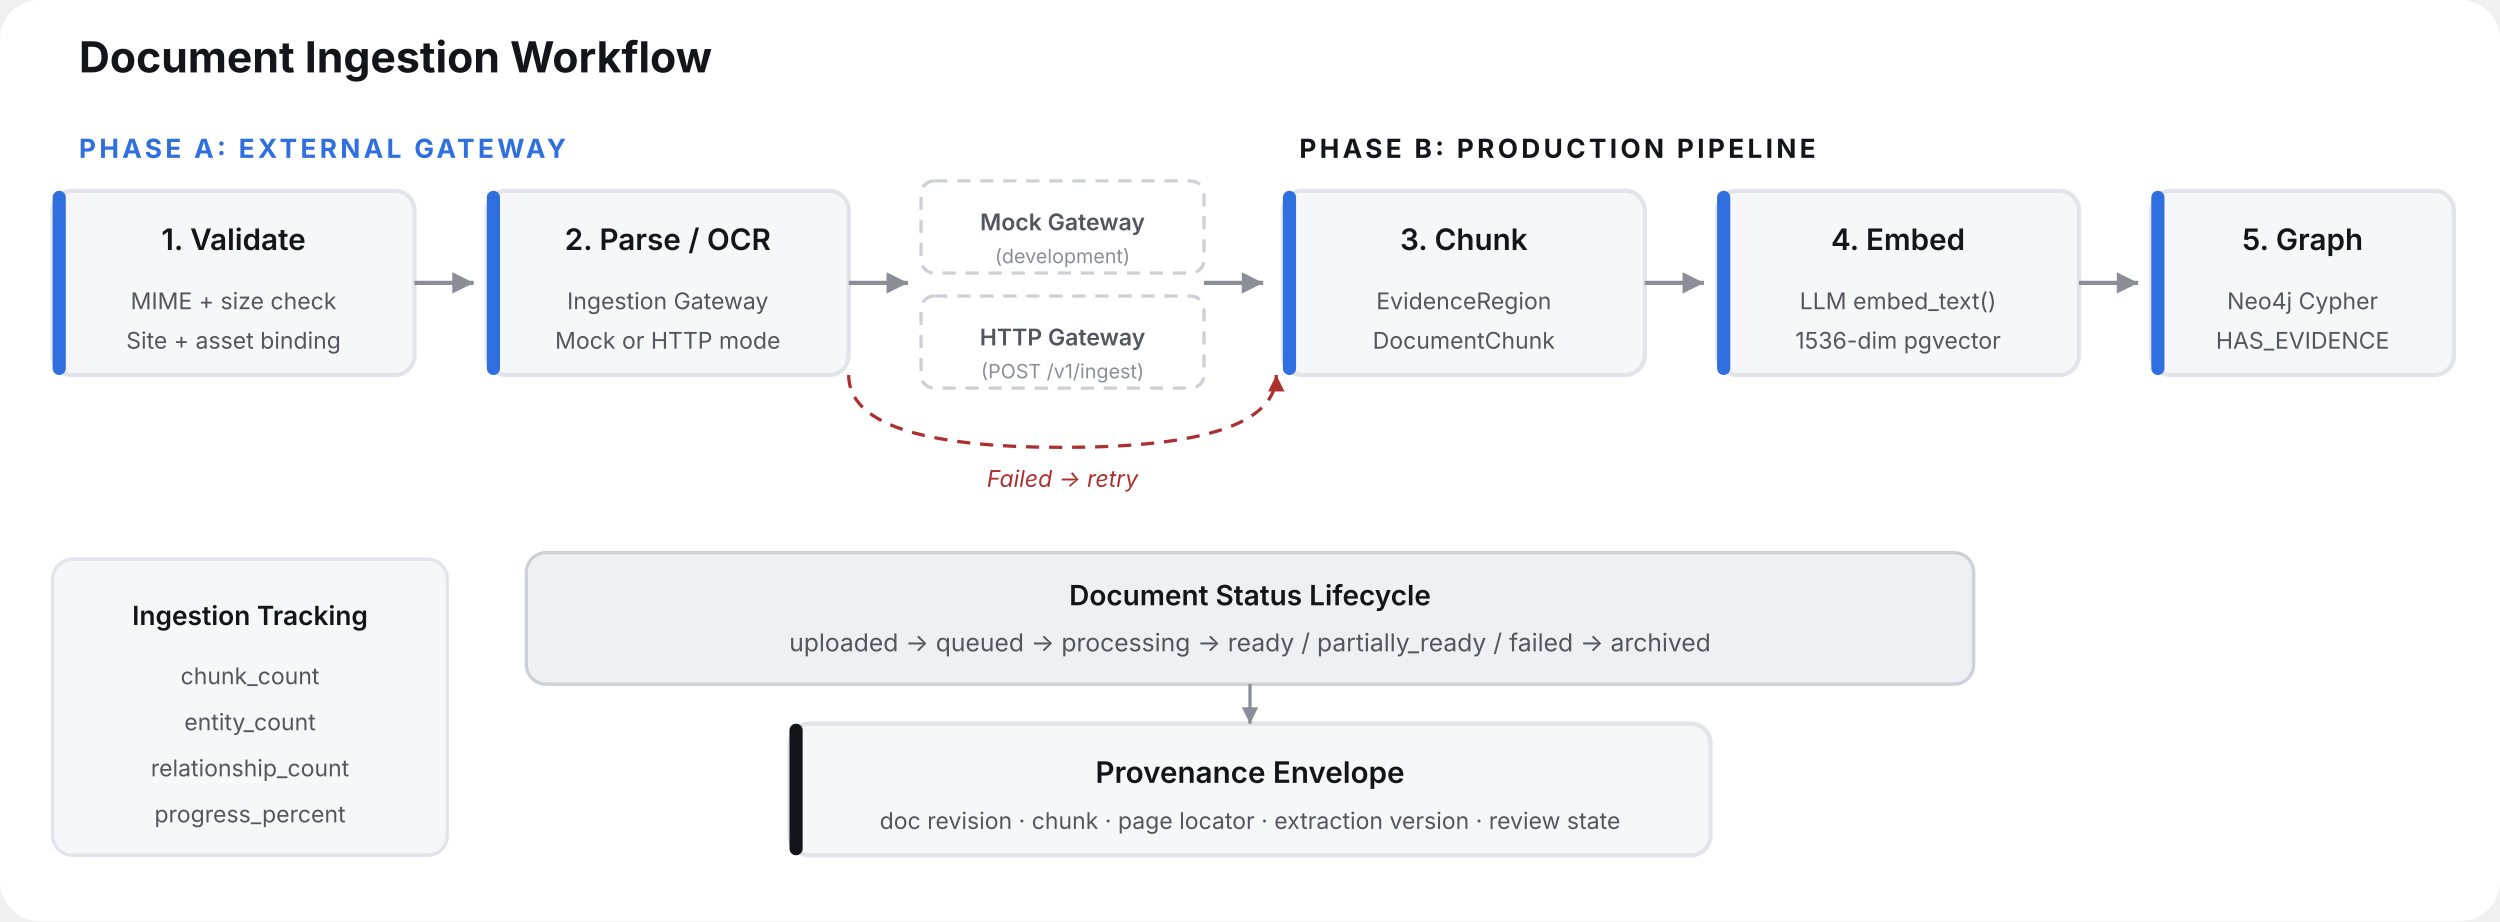
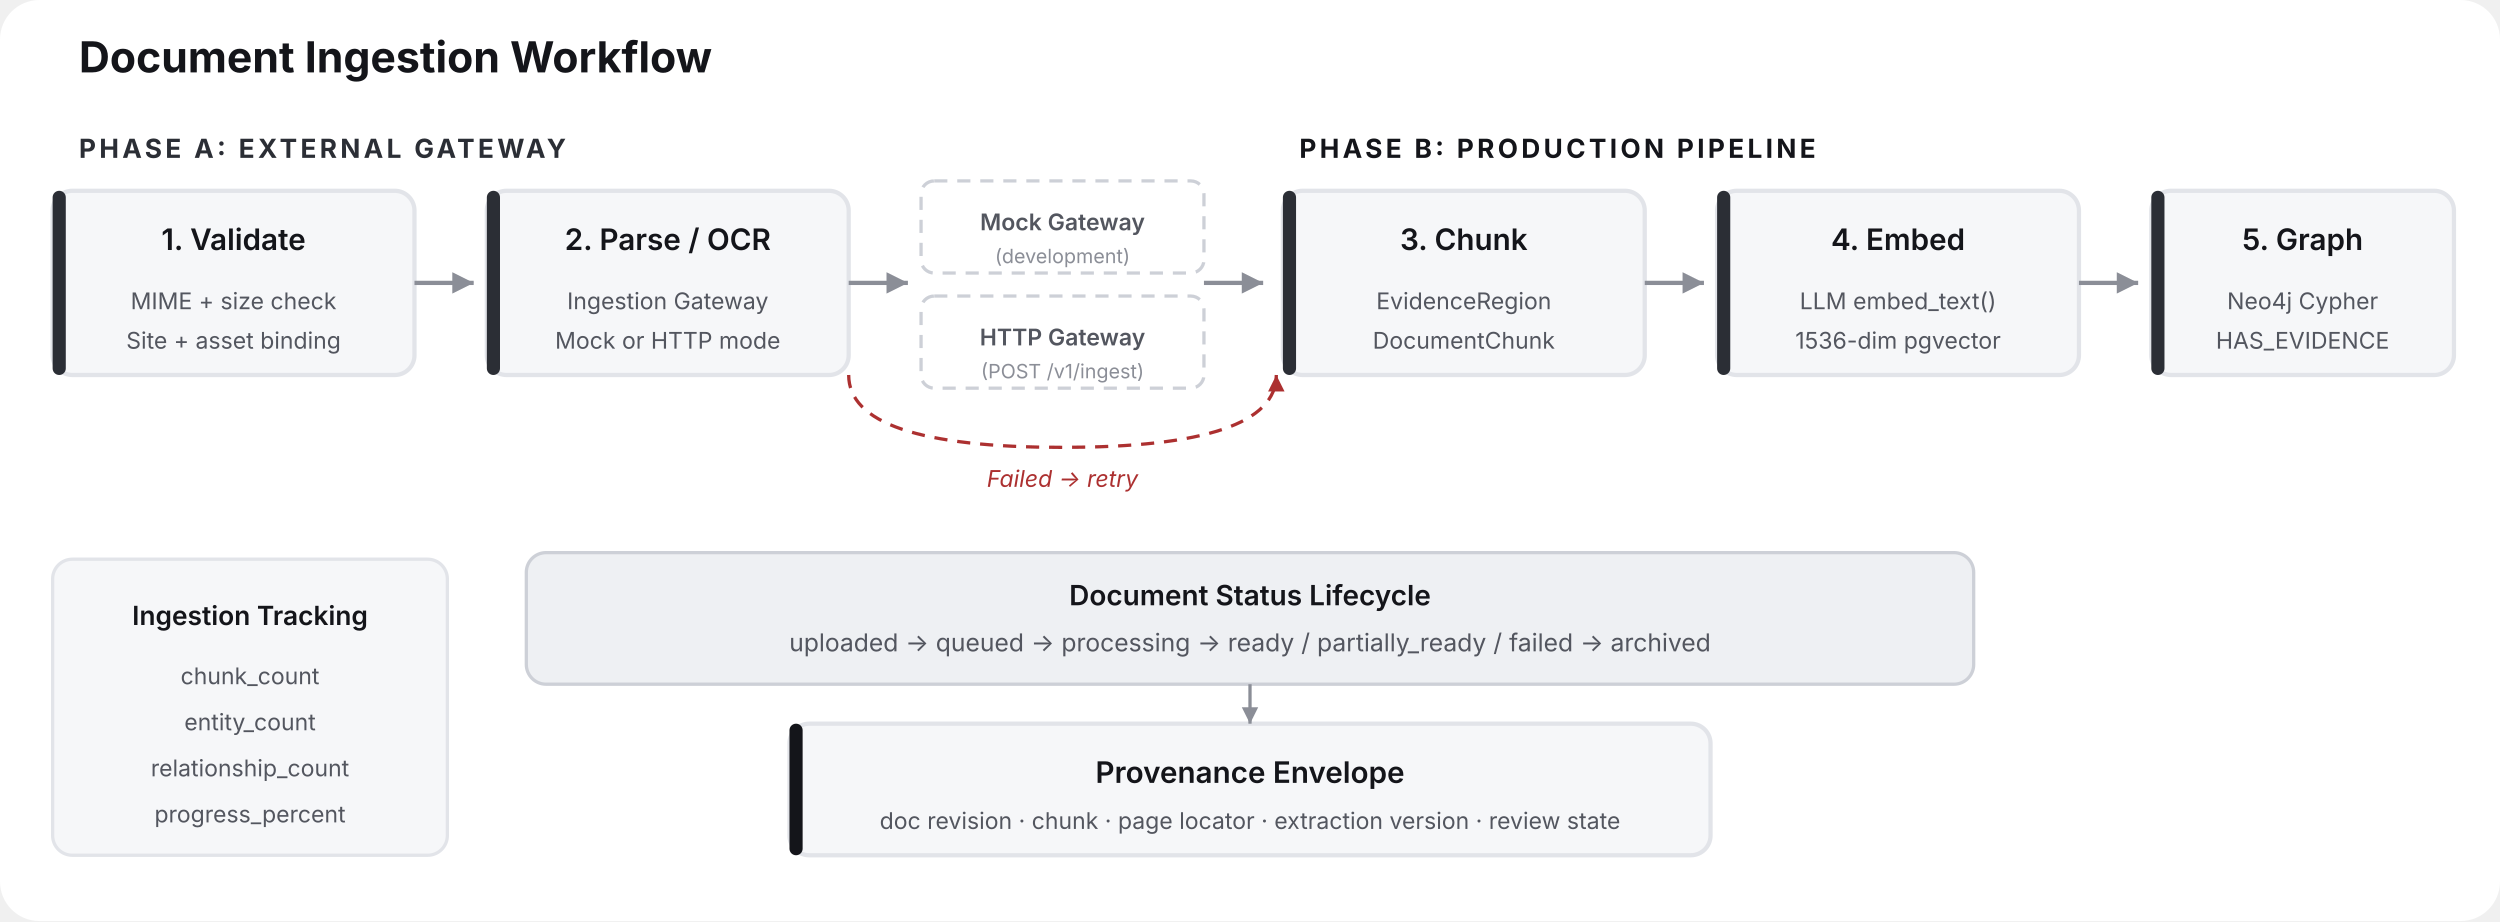
<svg xmlns="http://www.w3.org/2000/svg" viewBox="0 0 760 280" font-family="system-ui, -apple-system, sans-serif">
  <defs>
    <marker id="a" viewBox="0 0 10 10" refX="10" refY="5" markerWidth="5" markerHeight="5" orient="auto">
      <path d="M0,0 L10,5 L0,10 Z" fill="#8b8e97" />
    </marker>
    <marker id="b" viewBox="0 0 10 10" refX="10" refY="5" markerWidth="5" markerHeight="5" orient="auto">
      <path d="M0,0 L10,5 L0,10 Z" fill="#ac3030" />
    </marker>
  </defs>
  <rect width="760" height="280" fill="#ffffff" rx="12" />
  <text x="24" y="22" fill="#14151a" font-size="13" font-weight="700">Document Ingestion Workflow</text>
-   <text x="24" y="48" fill="#2f6fe0" font-size="8" font-weight="700" letter-spacing="1">PHASE A: EXTERNAL GATEWAY</text>
+   <text x="24" y="48" fill="#2b2e35" font-size="8" font-weight="700" letter-spacing="1">PHASE A: EXTERNAL GATEWAY</text>
  <rect x="16" y="58" width="110" height="56" rx="6" fill="#f6f7f9" stroke="#e2e4e9" stroke-width="1.3" />
-   <rect x="16" y="58" width="4" height="56" rx="2" fill="#2f6fe0" />
+   <rect x="16" y="58" width="4" height="56" rx="2" fill="#2b2e35" />
  <text x="71" y="76" fill="#14151a" font-size="9" font-weight="600" text-anchor="middle">1. Validate</text>
  <text x="71" y="94" fill="#53565f" font-size="7" text-anchor="middle">MIME + size check</text>
  <text x="71" y="106" fill="#53565f" font-size="7" text-anchor="middle">Site + asset binding</text>
  <line x1="126" y1="86" x2="144" y2="86" stroke="#8b8e97" stroke-width="1.3" marker-end="url(#a)" />
  <rect x="148" y="58" width="110" height="56" rx="6" fill="#f6f7f9" stroke="#e2e4e9" stroke-width="1.3" />
-   <rect x="148" y="58" width="4" height="56" rx="2" fill="#2f6fe0" />
+   <rect x="148" y="58" width="4" height="56" rx="2" fill="#2b2e35" />
  <text x="203" y="76" fill="#14151a" font-size="9" font-weight="600" text-anchor="middle">2. Parse / OCR</text>
  <text x="203" y="94" fill="#53565f" font-size="7" text-anchor="middle">Ingestion Gateway</text>
  <text x="203" y="106" fill="#53565f" font-size="7" text-anchor="middle">Mock or HTTP mode</text>
  <line x1="258" y1="86" x2="276" y2="86" stroke="#8b8e97" stroke-width="1.3" marker-end="url(#a)" />
  <rect x="280" y="55" width="86" height="28" rx="4" fill="#ffffff" stroke="#cdd0d7" stroke-width="1" stroke-dasharray="4 3" />
  <text x="323" y="70" fill="#53565f" font-size="7" font-weight="600" text-anchor="middle">Mock Gateway</text>
  <text x="323" y="80" fill="#8b8e97" font-size="6" text-anchor="middle">(development)</text>
  <rect x="280" y="90" width="86" height="28" rx="4" fill="#ffffff" stroke="#cdd0d7" stroke-width="1" stroke-dasharray="4 3" />
  <text x="323" y="105" fill="#53565f" font-size="7" font-weight="600" text-anchor="middle">HTTP Gateway</text>
  <text x="323" y="115" fill="#8b8e97" font-size="6" text-anchor="middle">(POST /v1/ingest)</text>
  <line x1="366" y1="86" x2="384" y2="86" stroke="#8b8e97" stroke-width="1.3" marker-end="url(#a)" />
  <text x="395" y="48" fill="#14151a" font-size="8" font-weight="700" letter-spacing="1">PHASE B: PRODUCTION PIPELINE</text>
  <rect x="390" y="58" width="110" height="56" rx="6" fill="#f6f7f9" stroke="#e2e4e9" stroke-width="1.3" />
-   <rect x="390" y="58" width="4" height="56" rx="2" fill="#2f6fe0" />
+   <rect x="390" y="58" width="4" height="56" rx="2" fill="#2b2e35" />
  <text x="445" y="76" fill="#14151a" font-size="9" font-weight="600" text-anchor="middle">3. Chunk</text>
  <text x="445" y="94" fill="#53565f" font-size="7" text-anchor="middle">EvidenceRegion</text>
  <text x="445" y="106" fill="#53565f" font-size="7" text-anchor="middle">DocumentChunk</text>
  <line x1="500" y1="86" x2="518" y2="86" stroke="#8b8e97" stroke-width="1.3" marker-end="url(#a)" />
  <rect x="522" y="58" width="110" height="56" rx="6" fill="#f6f7f9" stroke="#e2e4e9" stroke-width="1.3" />
-   <rect x="522" y="58" width="4" height="56" rx="2" fill="#2f6fe0" />
+   <rect x="522" y="58" width="4" height="56" rx="2" fill="#2b2e35" />
  <text x="577" y="76" fill="#14151a" font-size="9" font-weight="600" text-anchor="middle">4. Embed</text>
  <text x="577" y="94" fill="#53565f" font-size="7" text-anchor="middle">LLM embed_text()</text>
  <text x="577" y="106" fill="#53565f" font-size="7" text-anchor="middle">1536-dim pgvector</text>
  <line x1="632" y1="86" x2="650" y2="86" stroke="#8b8e97" stroke-width="1.3" marker-end="url(#a)" />
  <rect x="654" y="58" width="92" height="56" rx="6" fill="#f6f7f9" stroke="#e2e4e9" stroke-width="1.3" />
-   <rect x="654" y="58" width="4" height="56" rx="2" fill="#2f6fe0" />
+   <rect x="654" y="58" width="4" height="56" rx="2" fill="#2b2e35" />
  <text x="700" y="76" fill="#14151a" font-size="9" font-weight="600" text-anchor="middle">5. Graph</text>
  <text x="700" y="94" fill="#53565f" font-size="7" text-anchor="middle">Neo4j Cypher</text>
  <text x="700" y="106" fill="#53565f" font-size="7" text-anchor="middle">HAS_EVIDENCE</text>
  <path d="M258 114 Q258 136 323 136 Q388 136 388 114" stroke="#ac3030" stroke-width="1" stroke-dasharray="4 3" fill="none" marker-end="url(#b)" />
  <text x="323" y="148" fill="#ac3030" font-size="7" font-style="italic" text-anchor="middle">Failed → retry</text>
  <rect x="160" y="168" width="440" height="40" rx="6" fill="#eef0f3" stroke="#cdd0d7" stroke-width="1" />
  <text x="380" y="184" fill="#14151a" font-size="8.5" font-weight="600" text-anchor="middle">Document Status Lifecycle</text>
  <text x="380" y="198" fill="#53565f" font-size="7.5" text-anchor="middle">uploaded → queued → processing → ready / partially_ready / failed → archived</text>
  <rect x="240" y="220" width="280" height="40" rx="6" fill="#f6f7f9" stroke="#e2e4e9" stroke-width="1.3" />
  <rect x="240" y="220" width="4" height="40" rx="2" fill="#14151a" />
  <text x="380" y="238" fill="#14151a" font-size="9" font-weight="600" text-anchor="middle">Provenance Envelope</text>
  <text x="380" y="252" fill="#53565f" font-size="7" text-anchor="middle">doc revision · chunk · page locator · extraction version · review state</text>
  <line x1="380" y1="208" x2="380" y2="220" stroke="#8b8e97" stroke-width="1" marker-end="url(#a)" />
  <rect x="16" y="170" width="120" height="90" rx="6" fill="#f6f7f9" stroke="#e2e4e9" stroke-width="1" />
  <text x="76" y="190" fill="#14151a" font-size="8" font-weight="600" text-anchor="middle">Ingestion Tracking</text>
  <text x="76" y="208" fill="#53565f" font-size="7" text-anchor="middle">chunk_count</text>
  <text x="76" y="222" fill="#53565f" font-size="7" text-anchor="middle">entity_count</text>
  <text x="76" y="236" fill="#53565f" font-size="7" text-anchor="middle">relationship_count</text>
  <text x="76" y="250" fill="#53565f" font-size="7" text-anchor="middle">progress_percent</text>
</svg>
